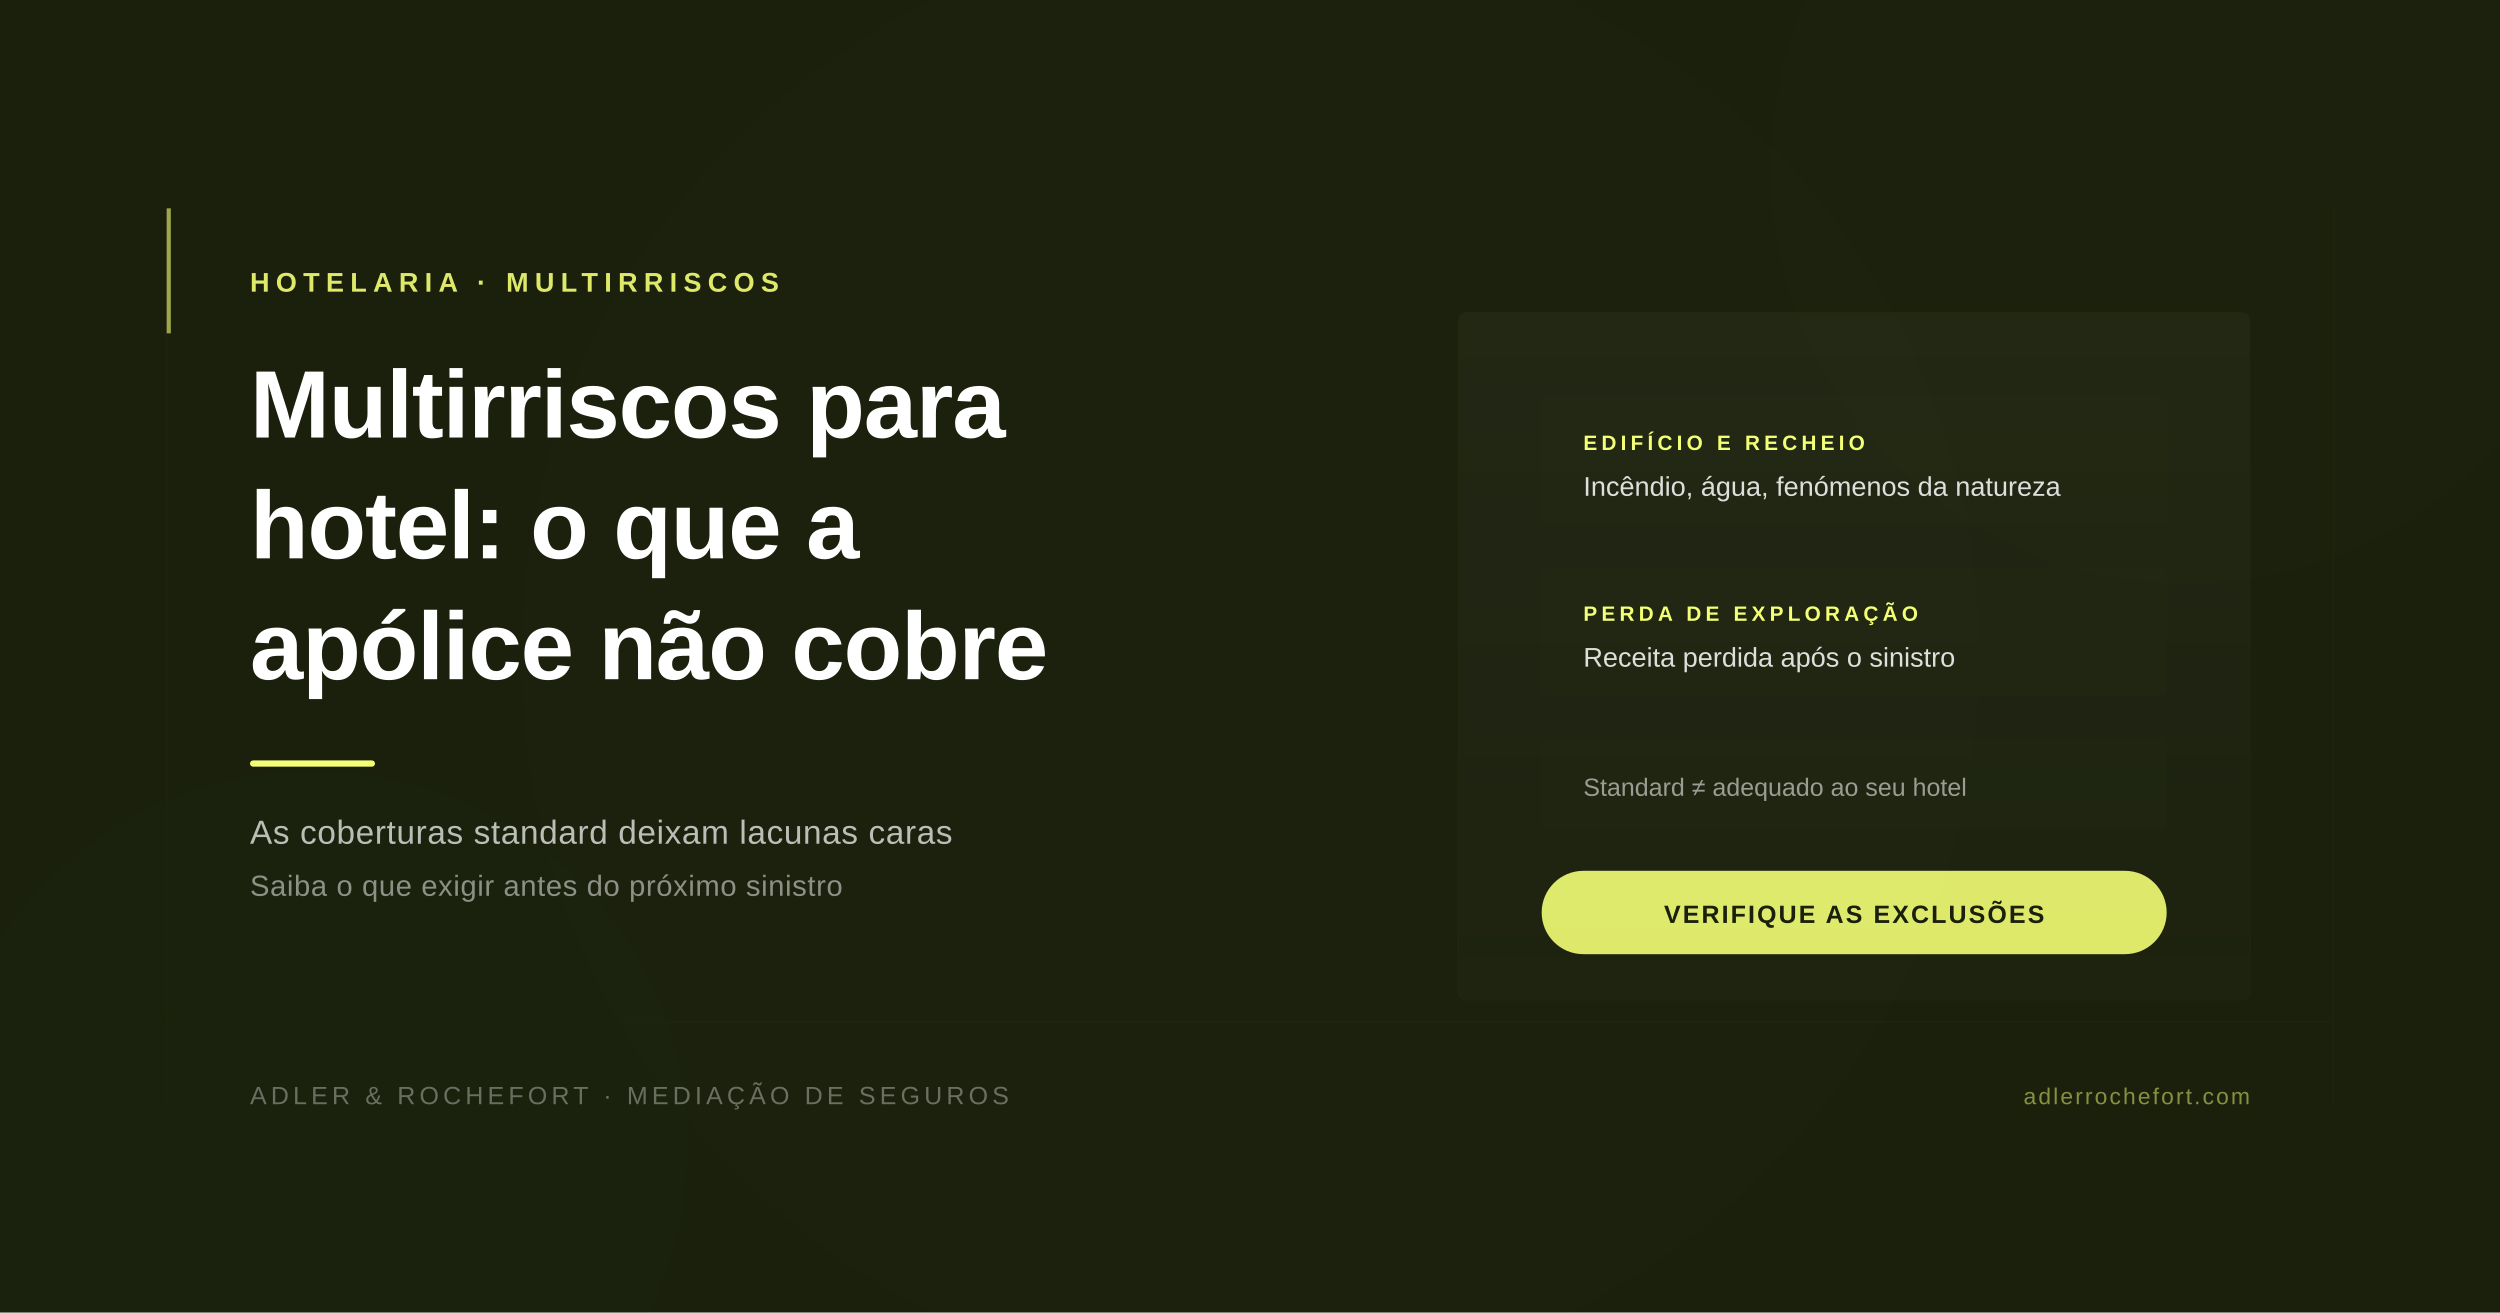
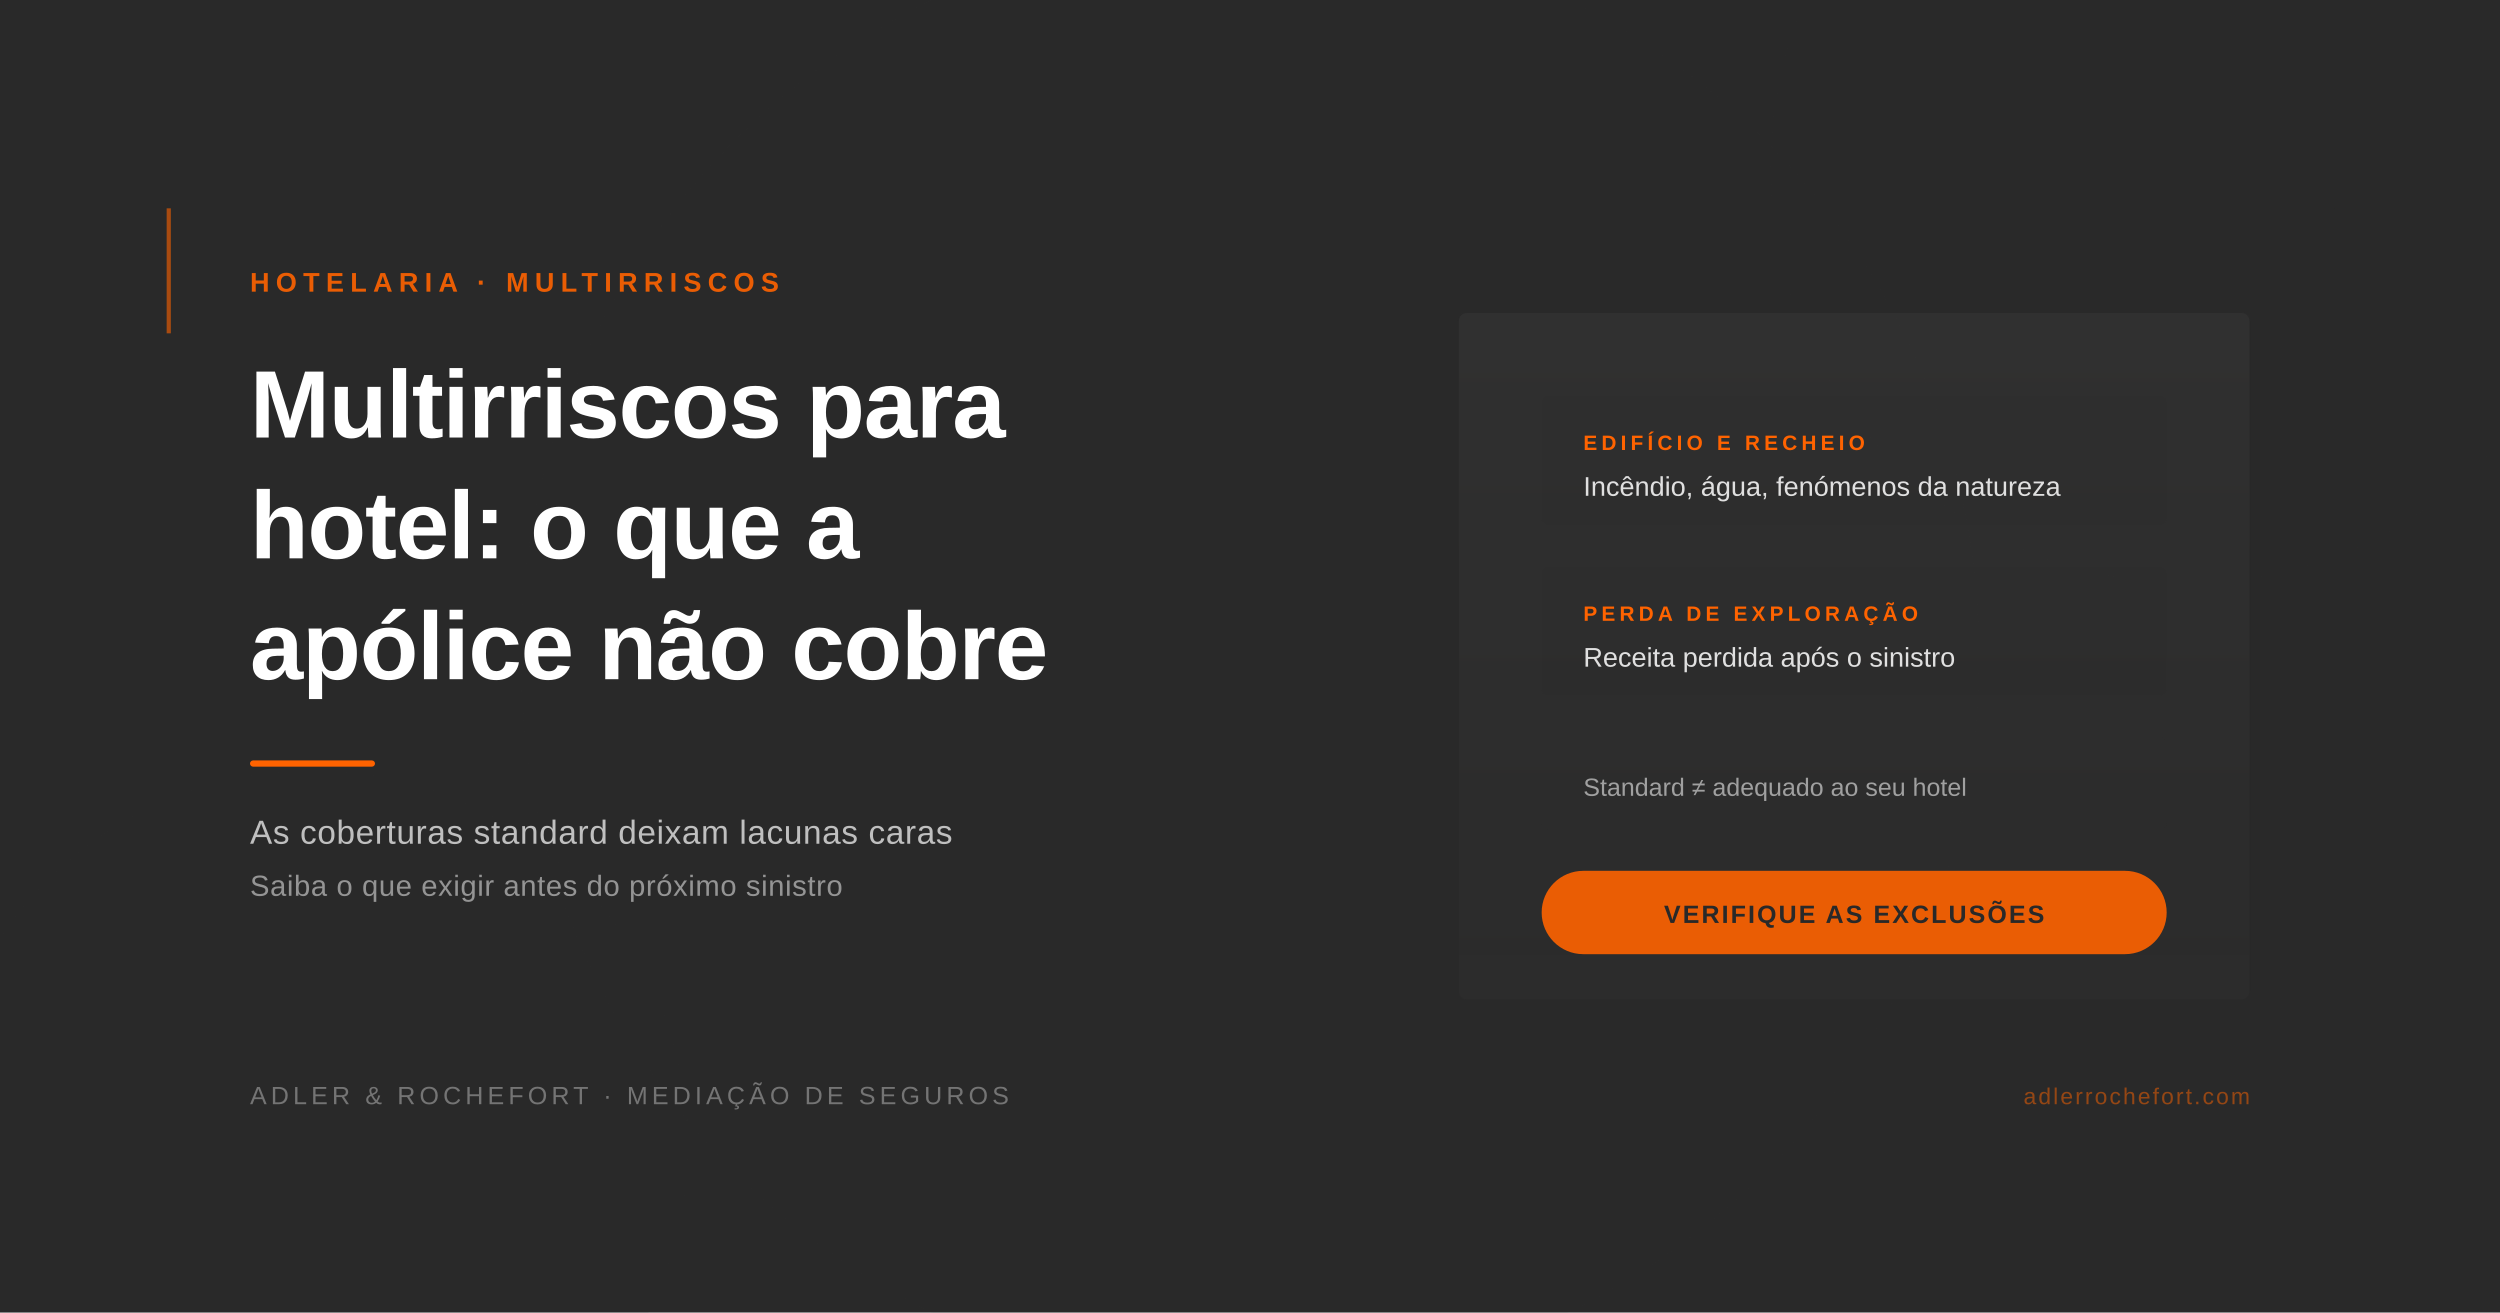
<svg xmlns="http://www.w3.org/2000/svg" viewBox="0 0 1200 630" width="1200" height="630">
  <defs>
    <linearGradient id="bg" x1="0%" y1="0%" x2="100%" y2="100%">
-       <stop offset="0%" style="stop-color:#1A200C;stop-opacity:1" />
-       <stop offset="100%" style="stop-color:#1A200C;stop-opacity:1" />
+       <stop offset="0%" style="stop-color:#292929;stop-opacity:1" />
+       <stop offset="100%" style="stop-color:#292929;stop-opacity:1" />
    </linearGradient>
    <linearGradient id="accent" x1="0%" y1="0%" x2="100%" y2="0%">
-       <stop offset="0%" style="stop-color:#F3FF74;stop-opacity:1" />
-       <stop offset="100%" style="stop-color:#F3FF74;stop-opacity:1" />
+       <stop offset="0%" style="stop-color:#FF6300;stop-opacity:1" />
+       <stop offset="100%" style="stop-color:#FF6300;stop-opacity:1" />
    </linearGradient>
    <linearGradient id="cardBg" x1="0%" y1="0%" x2="0%" y2="100%">
-       <stop offset="0%" style="stop-color:#F5F1E8;stop-opacity:0.08" />
-       <stop offset="100%" style="stop-color:#F5F1E8;stop-opacity:0.03" />
+       <stop offset="0%" style="stop-color:#F7F6F5;stop-opacity:0.08" />
+       <stop offset="100%" style="stop-color:#F7F6F5;stop-opacity:0.03" />
    </linearGradient>
  </defs>
  <rect width="1200" height="630" fill="url(#bg)" />
-   <circle cx="1050" cy="80" r="200" fill="#283113" opacity="0.08" />
-   <circle cx="150" cy="550" r="180" fill="#283113" opacity="0.06" />
-   <circle cx="600" cy="315" r="350" fill="#283113" opacity="0.04" />
-   <line x1="80" y1="100" x2="80" y2="530" stroke="#283113" stroke-width="1" opacity="0.15" />
-   <line x1="1120" y1="100" x2="1120" y2="530" stroke="#283113" stroke-width="1" opacity="0.15" />
+   <circle cx="1050" cy="80" r="200" fill="#292929" opacity="0.08" />
+   <circle cx="150" cy="550" r="180" fill="#292929" opacity="0.06" />
+   <circle cx="600" cy="315" r="350" fill="#292929" opacity="0.04" />
+   <line x1="80" y1="100" x2="80" y2="530" stroke="#292929" stroke-width="1" opacity="0.15" />
+   <line x1="1120" y1="100" x2="1120" y2="530" stroke="#292929" stroke-width="1" opacity="0.15" />
  <rect x="80" y="100" width="2" height="60" fill="url(#accent)" opacity="0.6" />
-   <text x="120" y="140" font-family="'Montserrat', 'Segoe UI', Arial, sans-serif" font-size="13" font-weight="700" letter-spacing="3" fill="#F3FF74" opacity="0.9">HOTELARIA · MULTIRRISCOS</text>
+   <text x="120" y="140" font-family="'Montserrat', 'Segoe UI', Arial, sans-serif" font-size="13" font-weight="700" letter-spacing="3" fill="#FF6300" opacity="0.9">HOTELARIA · MULTIRRISCOS</text>
  <text x="120" y="210" font-family="'Montserrat', 'Segoe UI', Arial, sans-serif" font-size="46" font-weight="700" fill="#FFFFFF" letter-spacing="-0.5">
    <tspan x="120" dy="0">Multirriscos para</tspan>
    <tspan x="120" dy="58">hotel: o que a</tspan>
    <tspan x="120" dy="58">apólice não cobre</tspan>
  </text>
  <rect x="120" y="365" width="60" height="3" fill="url(#accent)" rx="1.5" />
  <text x="120" y="405" font-family="'Montserrat', 'Segoe UI', Arial, sans-serif" font-size="16" fill="#FFFFFF" opacity="0.7" letter-spacing="0.3">
    <tspan x="120" dy="0">As coberturas standard deixam lacunas caras</tspan>
  </text>
  <text x="120" y="430" font-family="'Montserrat', 'Segoe UI', Arial, sans-serif" font-size="14" fill="#FFFFFF" opacity="0.5" letter-spacing="0.3">
    <tspan x="120" dy="0">Saiba o que exigir antes do próximo sinistro</tspan>
  </text>
  <g transform="translate(700, 150)">
-     <rect x="0" y="0" width="380" height="330" rx="4" fill="url(#cardBg)" stroke="#283113" stroke-width="0.5" opacity="0.4" />
+     <rect x="0" y="0" width="380" height="330" rx="4" fill="url(#cardBg)" stroke="#292929" stroke-width="0.5" opacity="0.4" />
    <g transform="translate(40, 40)">
-       <rect width="300" height="62" rx="3" fill="#283113" opacity="0.15" />
-       <text x="20" y="26" font-family="'Montserrat', 'Segoe UI', Arial, sans-serif" font-size="10" font-weight="600" fill="#F3FF74" letter-spacing="2">EDIFÍCIO E RECHEIO</text>
+       <rect width="300" height="62" rx="3" fill="#292929" opacity="0.15" />
+       <text x="20" y="26" font-family="'Montserrat', 'Segoe UI', Arial, sans-serif" font-size="10" font-weight="600" fill="#FF6300" letter-spacing="2">EDIFÍCIO E RECHEIO</text>
      <text x="20" y="48" font-family="'Montserrat', 'Segoe UI', Arial, sans-serif" font-size="13" font-weight="500" fill="#FFFFFF" opacity="0.85">Incêndio, água, fenómenos da natureza</text>
    </g>
    <g transform="translate(40, 122)">
-       <rect width="300" height="62" rx="3" fill="#283113" opacity="0.15" />
-       <text x="20" y="26" font-family="'Montserrat', 'Segoe UI', Arial, sans-serif" font-size="10" font-weight="600" fill="#F3FF74" letter-spacing="2">PERDA DE EXPLORAÇÃO</text>
+       <rect width="300" height="62" rx="3" fill="#292929" opacity="0.15" />
+       <text x="20" y="26" font-family="'Montserrat', 'Segoe UI', Arial, sans-serif" font-size="10" font-weight="600" fill="#FF6300" letter-spacing="2">PERDA DE EXPLORAÇÃO</text>
      <text x="20" y="48" font-family="'Montserrat', 'Segoe UI', Arial, sans-serif" font-size="13" font-weight="500" fill="#FFFFFF" opacity="0.85">Receita perdida após o sinistro</text>
    </g>
    <g transform="translate(40, 204)">
-       <rect width="300" height="44" rx="3" fill="#283113" opacity="0.10" />
+       <rect width="300" height="44" rx="3" fill="#292929" opacity="0.10" />
      <text x="20" y="28" font-family="'Montserrat', 'Segoe UI', Arial, sans-serif" font-size="12" font-weight="400" fill="#FFFFFF" opacity="0.55">Standard ≠ adequado ao seu hotel</text>
    </g>
    <g transform="translate(40, 268)">
-       <rect width="300" height="40" rx="20" fill="#F3FF74" opacity="0.9" />
-       <text x="150" y="25" font-family="'Montserrat', 'Segoe UI', Arial, sans-serif" font-size="12" font-weight="700" fill="#1A200C" text-anchor="middle" letter-spacing="1">VERIFIQUE AS EXCLUSÕES</text>
+       <rect width="300" height="40" rx="20" fill="#FF6300" opacity="0.9" />
+       <text x="150" y="25" font-family="'Montserrat', 'Segoe UI', Arial, sans-serif" font-size="12" font-weight="700" fill="#292929" text-anchor="middle" letter-spacing="1">VERIFIQUE AS EXCLUSÕES</text>
    </g>
  </g>
-   <rect x="80" y="490" width="1040" height="1" fill="#283113" opacity="0.15" />
+   <rect x="80" y="490" width="1040" height="1" fill="#292929" opacity="0.15" />
  <text x="120" y="530" font-family="'Montserrat', 'Segoe UI', Arial, sans-serif" font-size="12" fill="#FFFFFF" opacity="0.35" letter-spacing="2">ADLER &amp; ROCHEFORT · MEDIAÇÃO DE SEGUROS</text>
-   <text x="1080" y="530" font-family="'Montserrat', 'Segoe UI', Arial, sans-serif" font-size="11" fill="#F3FF74" opacity="0.5" letter-spacing="1" text-anchor="end">adlerrochefort.com</text>
+   <text x="1080" y="530" font-family="'Montserrat', 'Segoe UI', Arial, sans-serif" font-size="11" fill="#FF6300" opacity="0.5" letter-spacing="1" text-anchor="end">adlerrochefort.com</text>
</svg>
